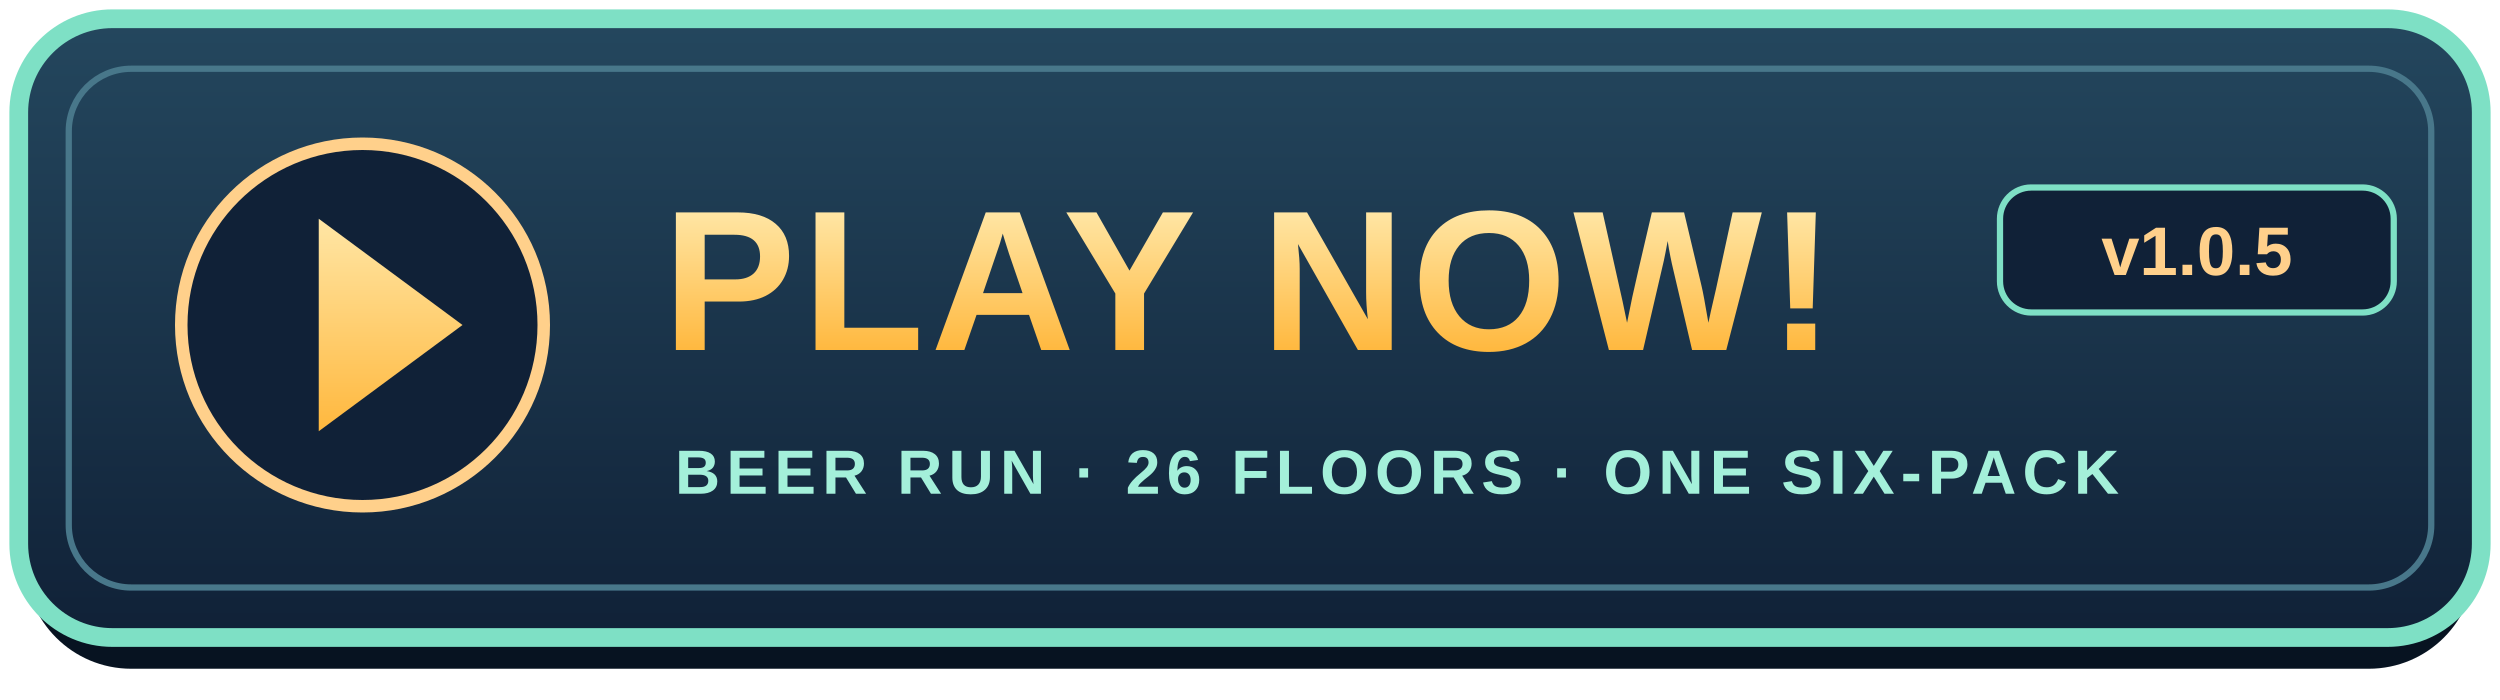
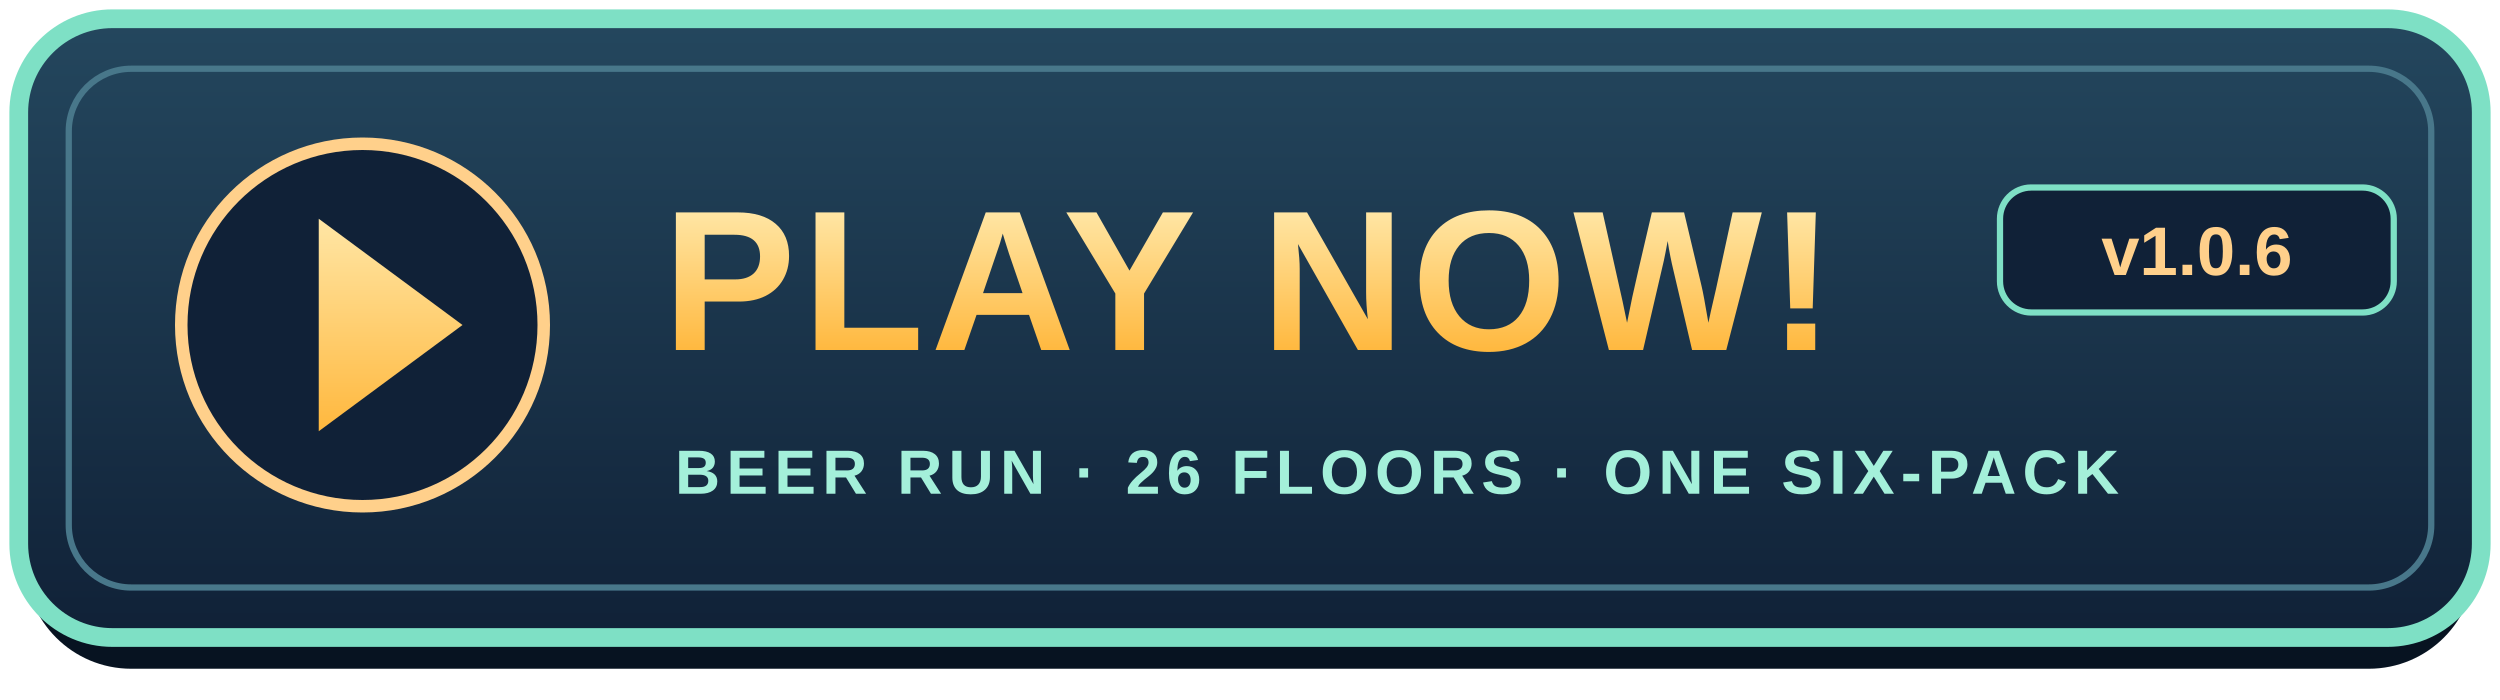
- <svg xmlns="http://www.w3.org/2000/svg" width="400" height="112" viewBox="0 0 400 112" role="img" aria-label="Play Now! Seth Happens Beer Run version 1.0.5">
+ <svg xmlns="http://www.w3.org/2000/svg" width="400" height="112" viewBox="0 0 400 112" role="img" aria-label="Play Now! Seth Happens Beer Run version 1.0.6">
  <defs>
    <linearGradient id="bg" x2="0" y2="1">
      <stop stop-color="#24475e" />
      <stop offset="1" stop-color="#102137" />
    </linearGradient>
    <linearGradient id="gold" x2="0" y2="1">
      <stop stop-color="#ffe6a5" />
      <stop offset="1" stop-color="#ffb83e" />
    </linearGradient>
  </defs>
  <rect x="4" y="9" width="392" height="98" rx="17" fill="#071321" />
  <rect x="3" y="3" width="394" height="99" rx="15" fill="url(#bg)" stroke="#7ee0c5" stroke-width="3" />
  <rect x="11" y="11" width="378" height="83" rx="10" fill="none" stroke="#48778a" />
  <circle cx="58" cy="52" r="29" fill="#102137" stroke="#ffd08b" stroke-width="2" />
  <path d="M51 35L74 52L51 69Z" fill="url(#gold)" />
  <text x="106" y="56" fill="url(#gold)" font-family="Arial,Helvetica,sans-serif" font-size="32" font-weight="900" letter-spacing="1">PLAY NOW!</text>
  <rect x="320" y="30" width="63" height="20" rx="5" fill="#102137" stroke="#7ee0c5" />
-   <text x="351.5" y="44" text-anchor="middle" fill="#ffd08b" font-family="Arial,Helvetica,sans-serif" font-size="11" font-weight="700">v1.0.5</text>
+   <text x="351.5" y="44" text-anchor="middle" fill="#ffd08b" font-family="Arial,Helvetica,sans-serif" font-size="11" font-weight="700">v1.0.6</text>
  <text x="108" y="79" fill="#a4f0da" font-family="Arial,Helvetica,sans-serif" font-size="10" font-weight="700" letter-spacing="1">BEER RUN · 26 FLOORS · ONE SIX-PACK</text>
</svg>
